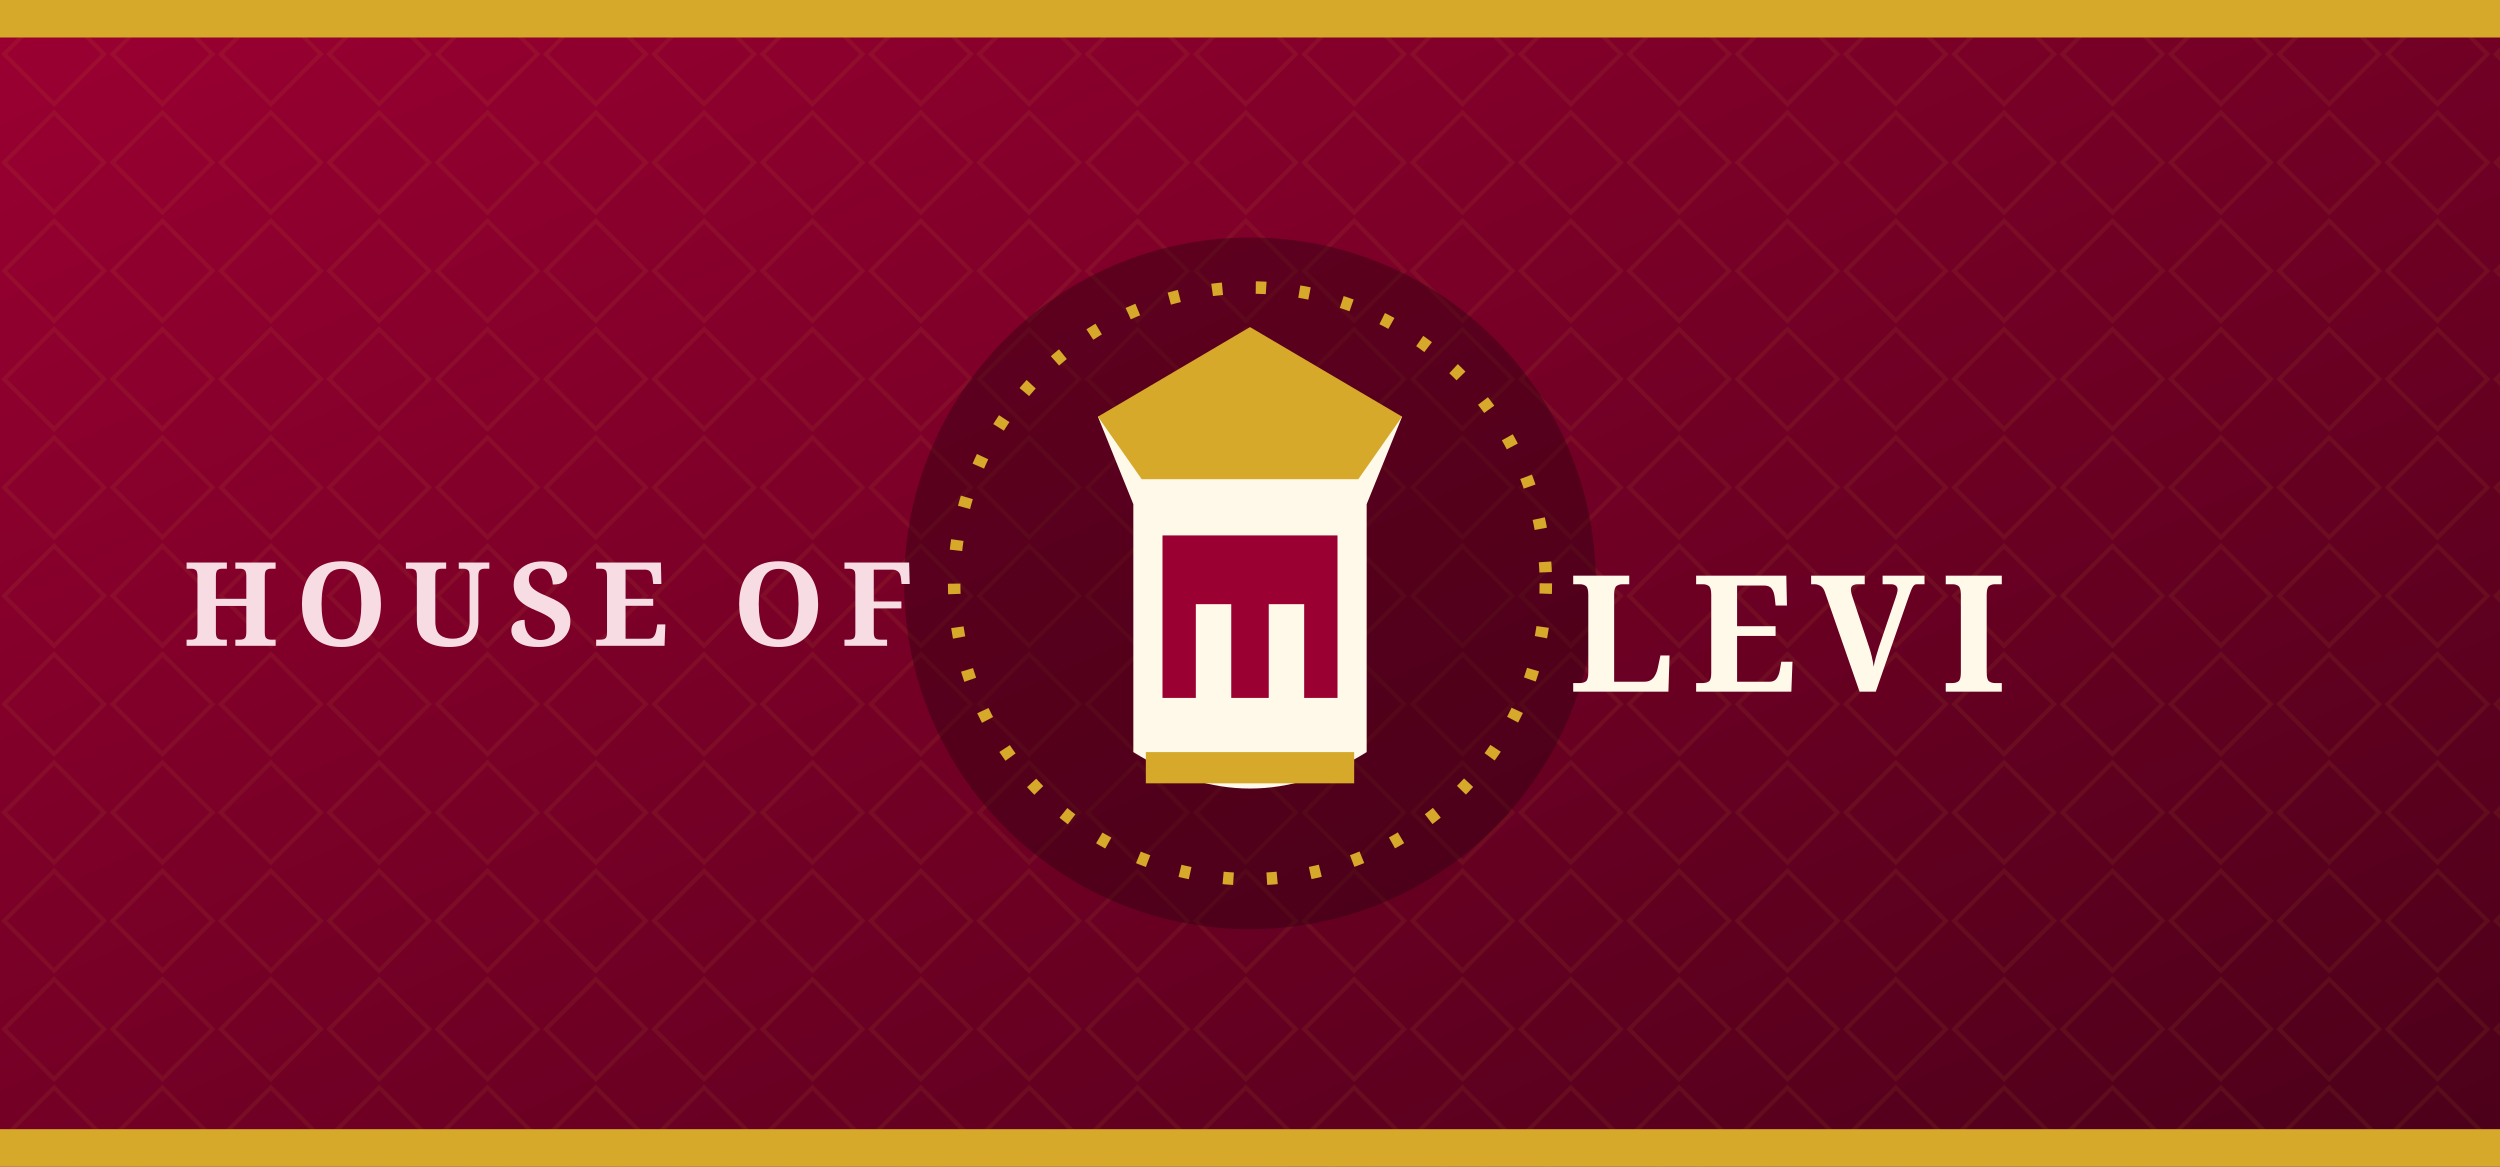
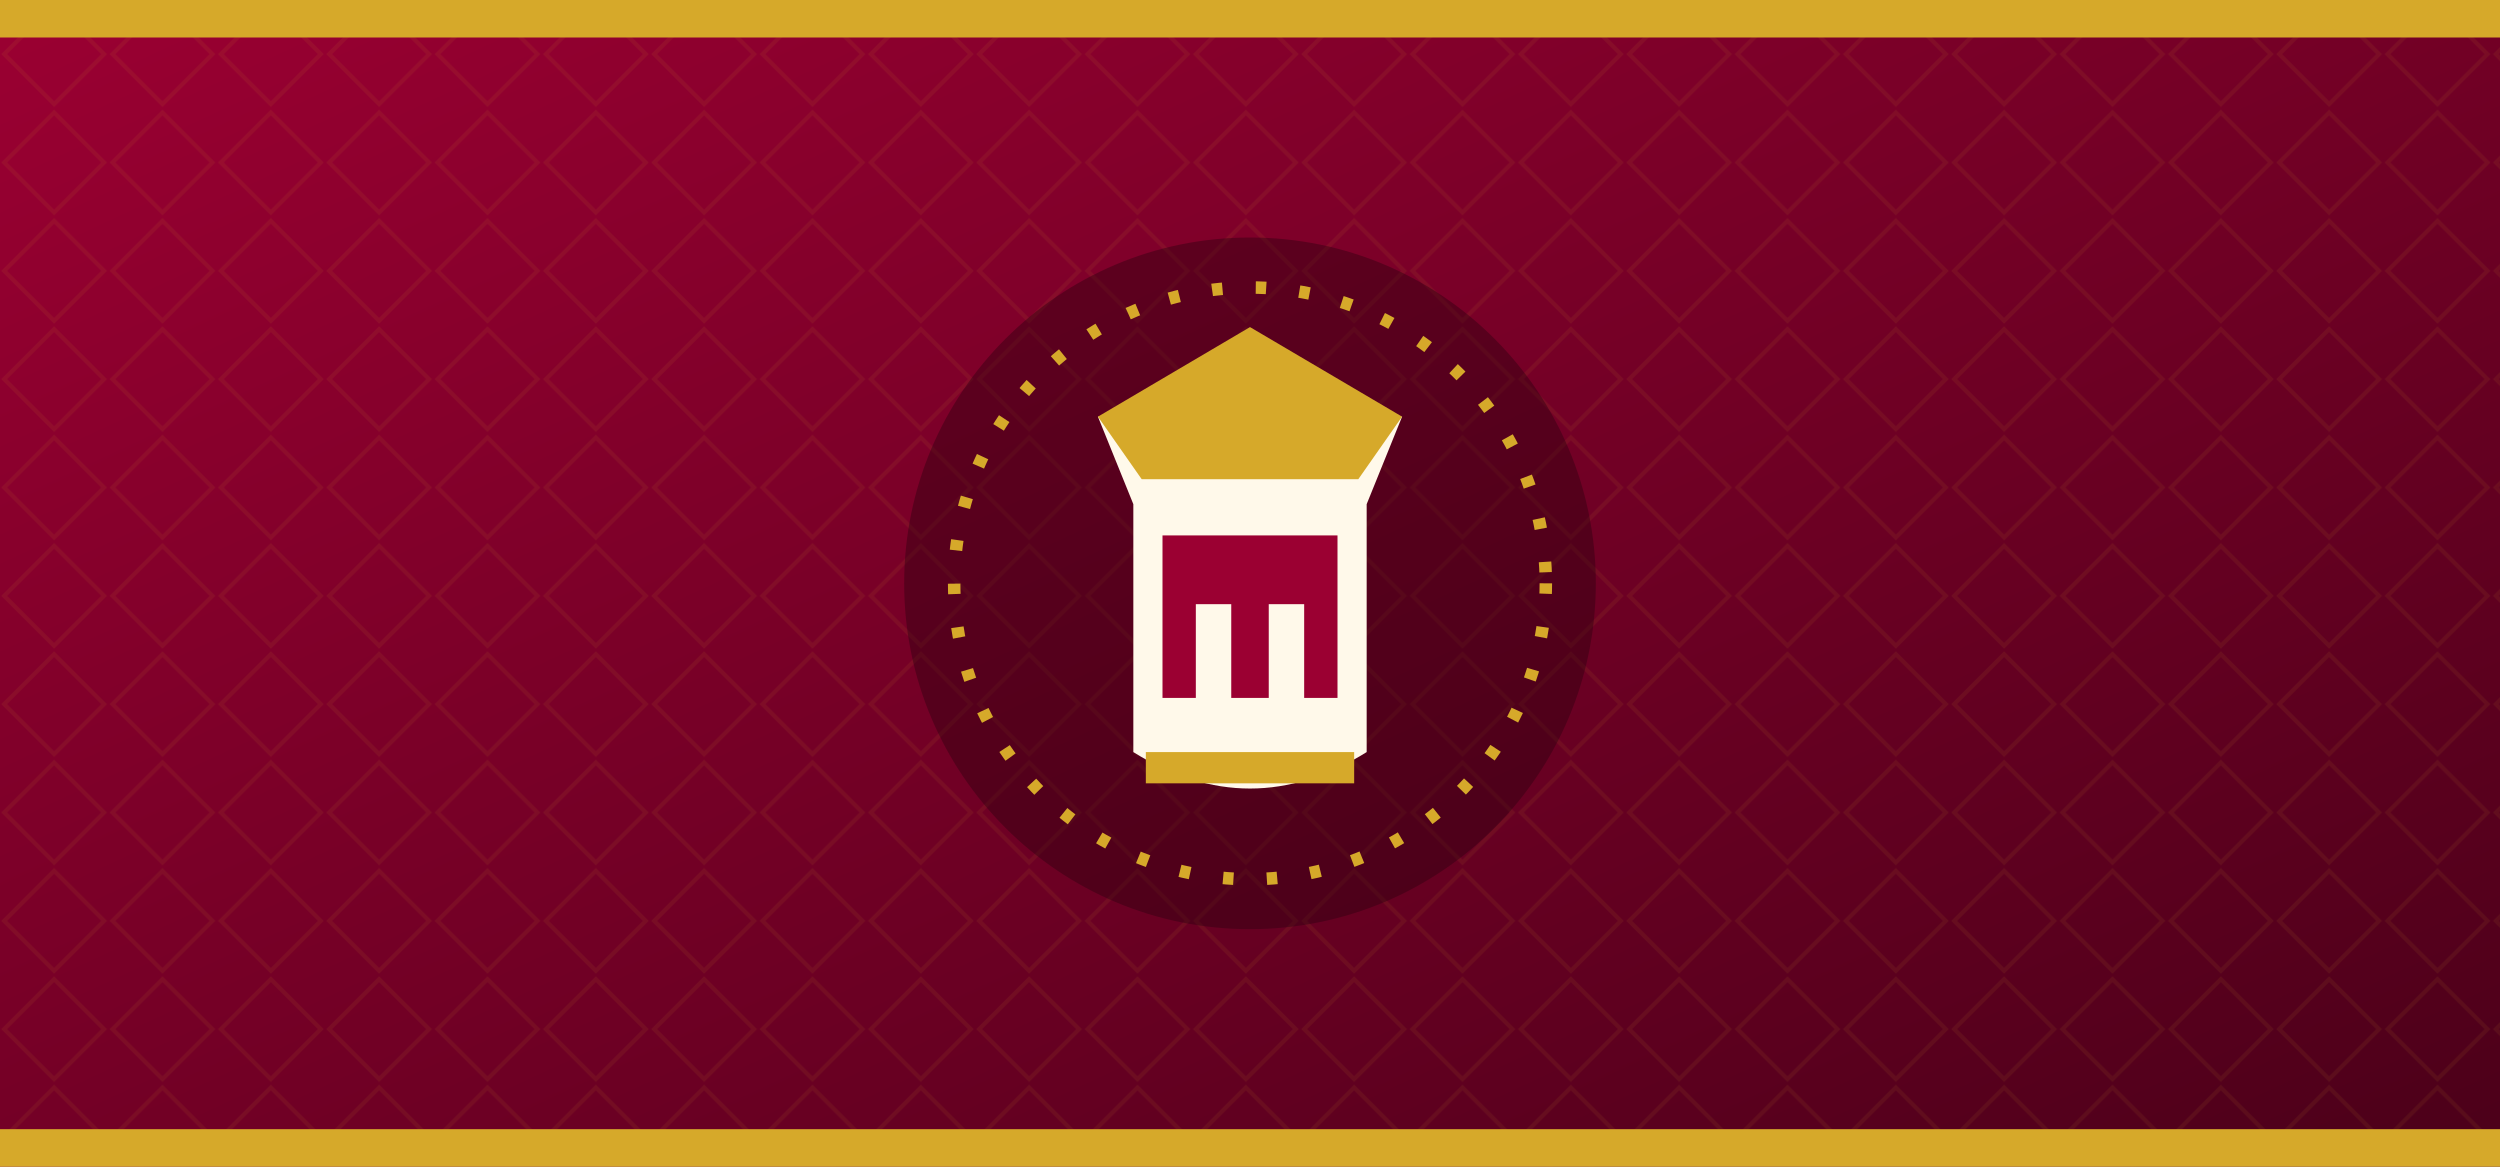
<svg xmlns="http://www.w3.org/2000/svg" viewBox="0 0 1200 560">
  <defs>
    <linearGradient id="bg" x2="1" y2="1">
      <stop stop-color="#9B0032" />
      <stop offset="1" stop-color="#4B0019" />
    </linearGradient>
    <pattern id="p" width="52" height="52" patternUnits="userSpaceOnUse">
      <path d="M26 2L50 26 26 50 2 26z" fill="none" stroke="#D6A92A" opacity=".08" stroke-width="2" />
    </pattern>
  </defs>
  <path fill="url(#bg)" d="M0 0h1200v560H0z" />
  <path fill="url(#p)" d="M0 0h1200v560H0z" />
  <path fill="#D6A92A" d="M0 0h1200v18H0zM0 542h1200v18H0z" />
  <circle cx="600" cy="280" r="166" fill="#2C000F" opacity=".42" />
  <circle cx="600" cy="280" r="142" fill="none" stroke="#D6A92A" stroke-width="6" stroke-dasharray="5 16" />
  <g transform="translate(600 282)">
    <path fill="#FFF9EA" d="M-73-82h146l-17 42v119q-56 35-112 0V-40z" />
    <path fill="#D6A92A" d="M-73-82L0-125 73-82 52-52H-52z" />
    <path fill="#9B0032" d="M-42-25h84v78H26V8H9v45H-9V8h-17v45h-16z" />
    <path fill="#D6A92A" d="M-50 79h100v15H-50z" />
  </g>
-   <text x="88" y="310" fill="#F7DCE4" font-family="Georgia,serif" font-size="56" font-weight="700" letter-spacing="8">HOUSE OF</text>
-   <text x="858" y="332" fill="#FFF9EA" font-family="Georgia,serif" font-size="78" font-weight="700" text-anchor="middle" letter-spacing="8">LEVI</text>
</svg>
